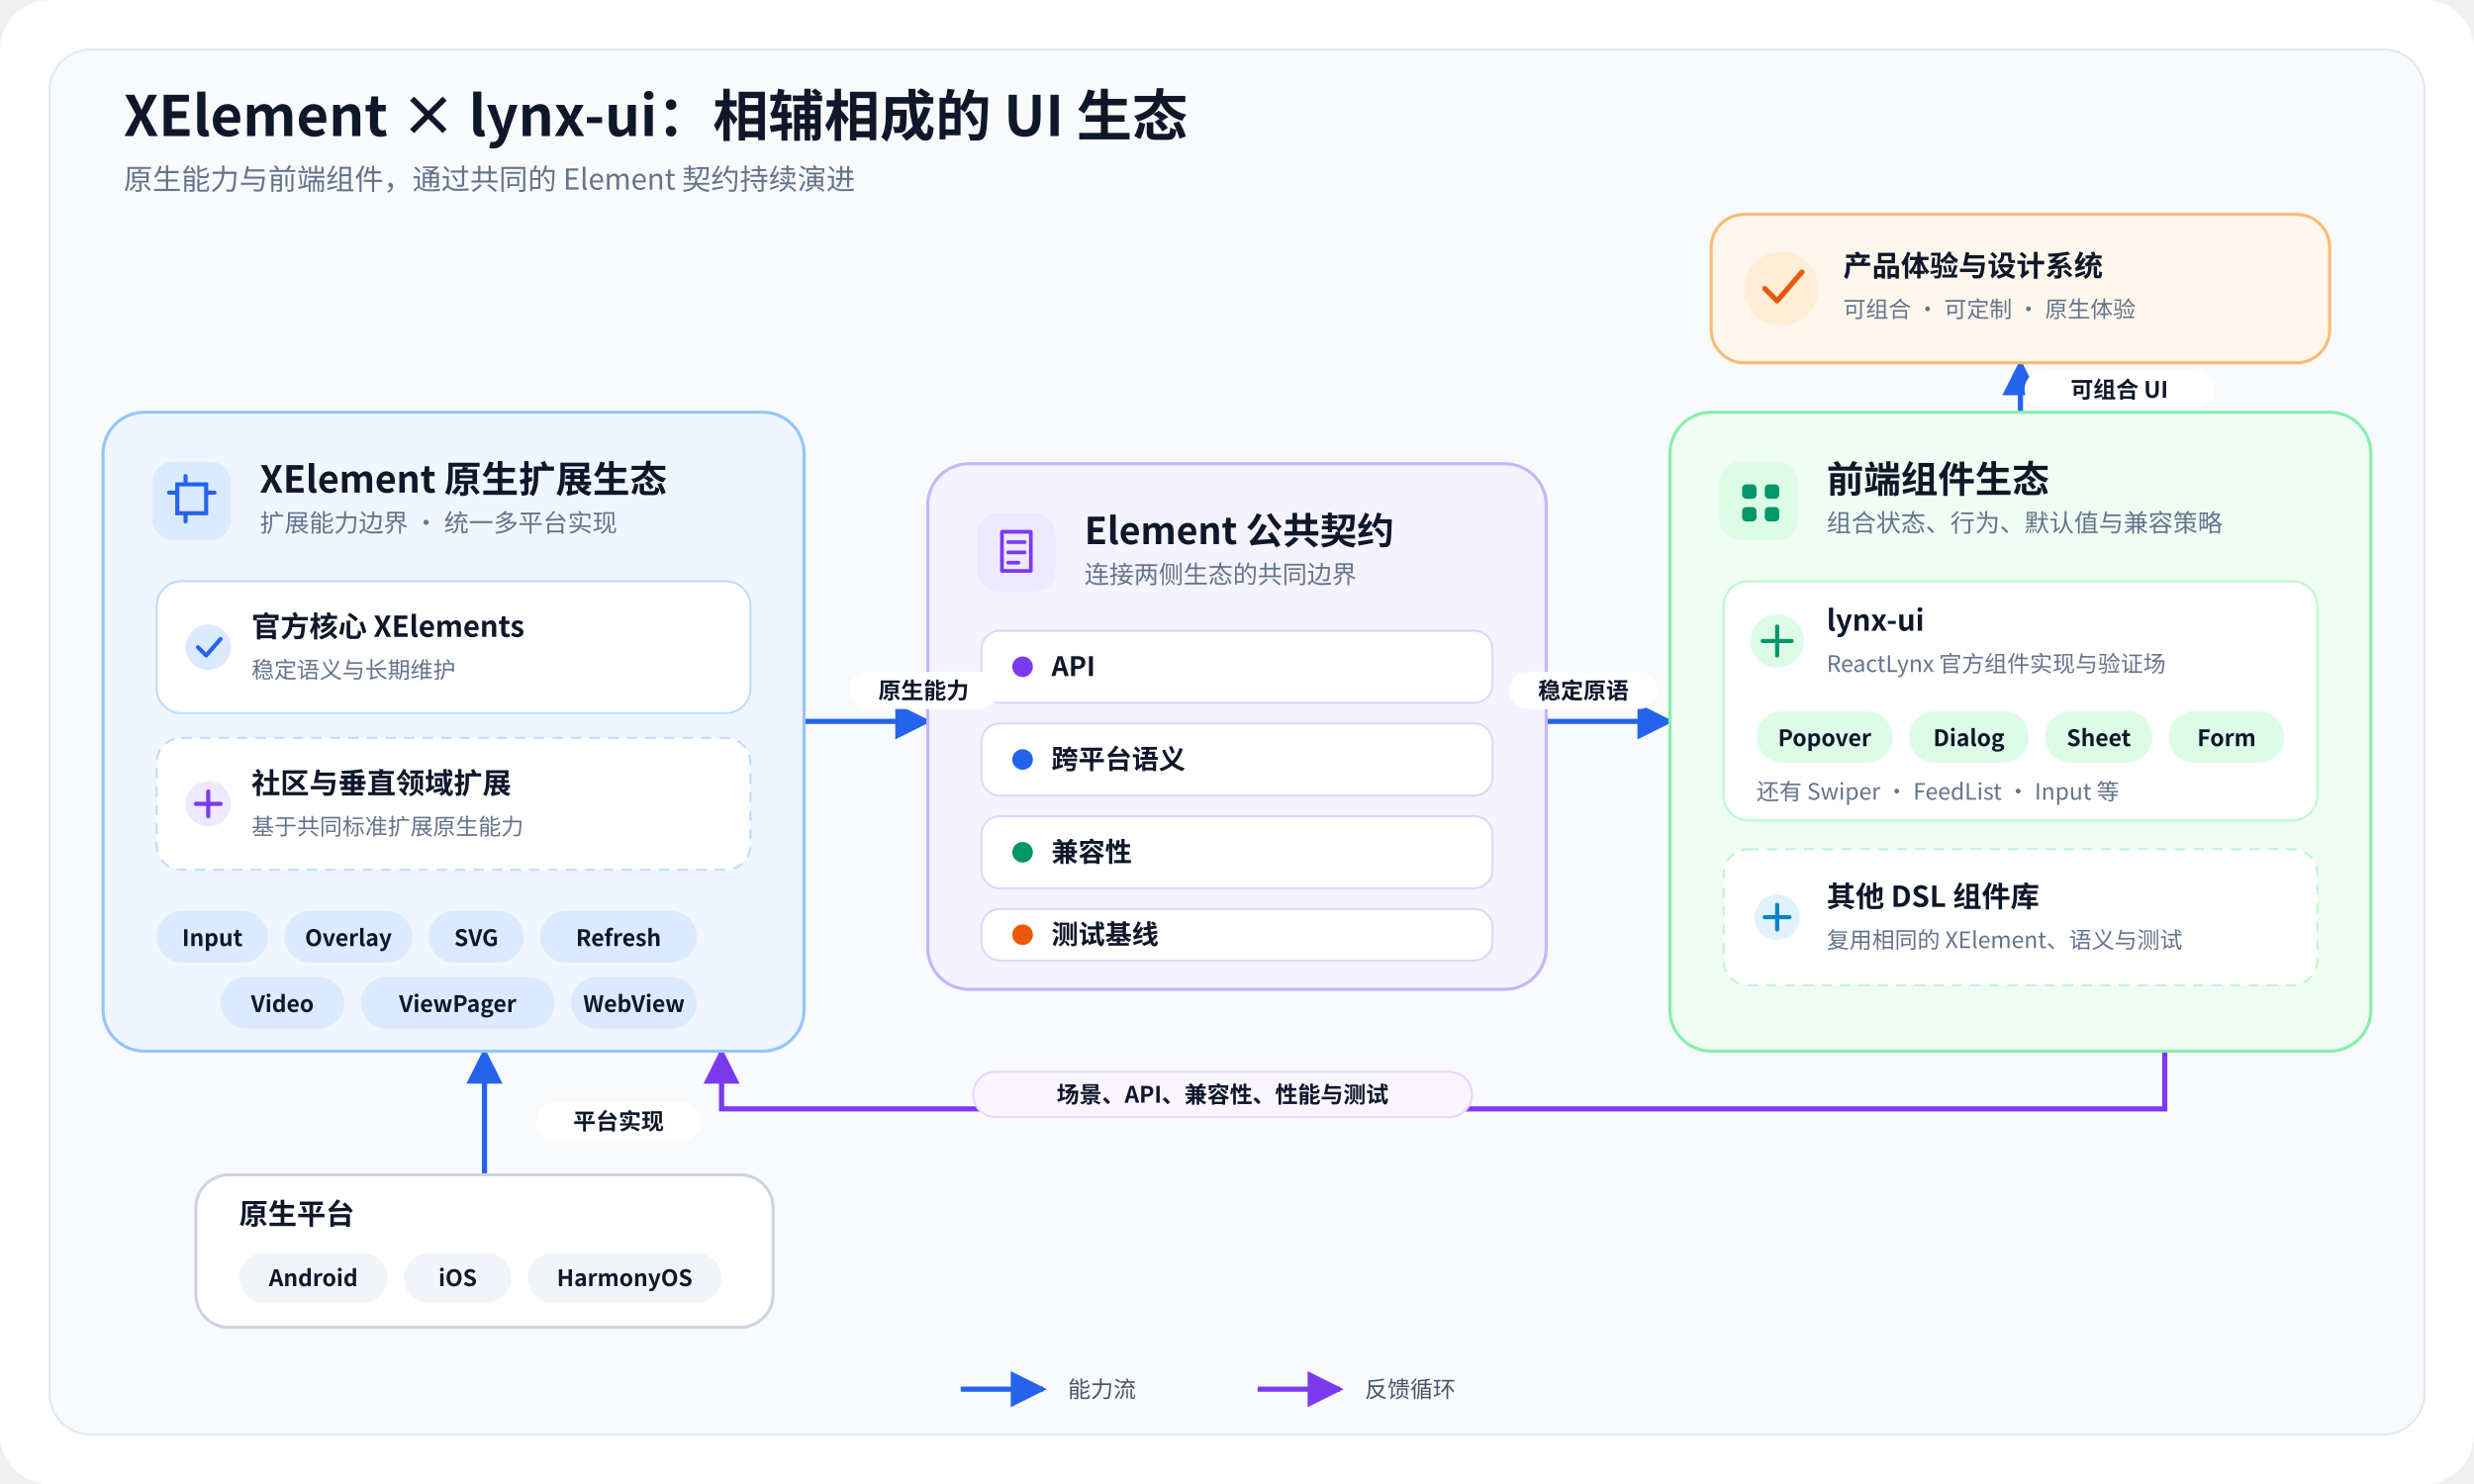
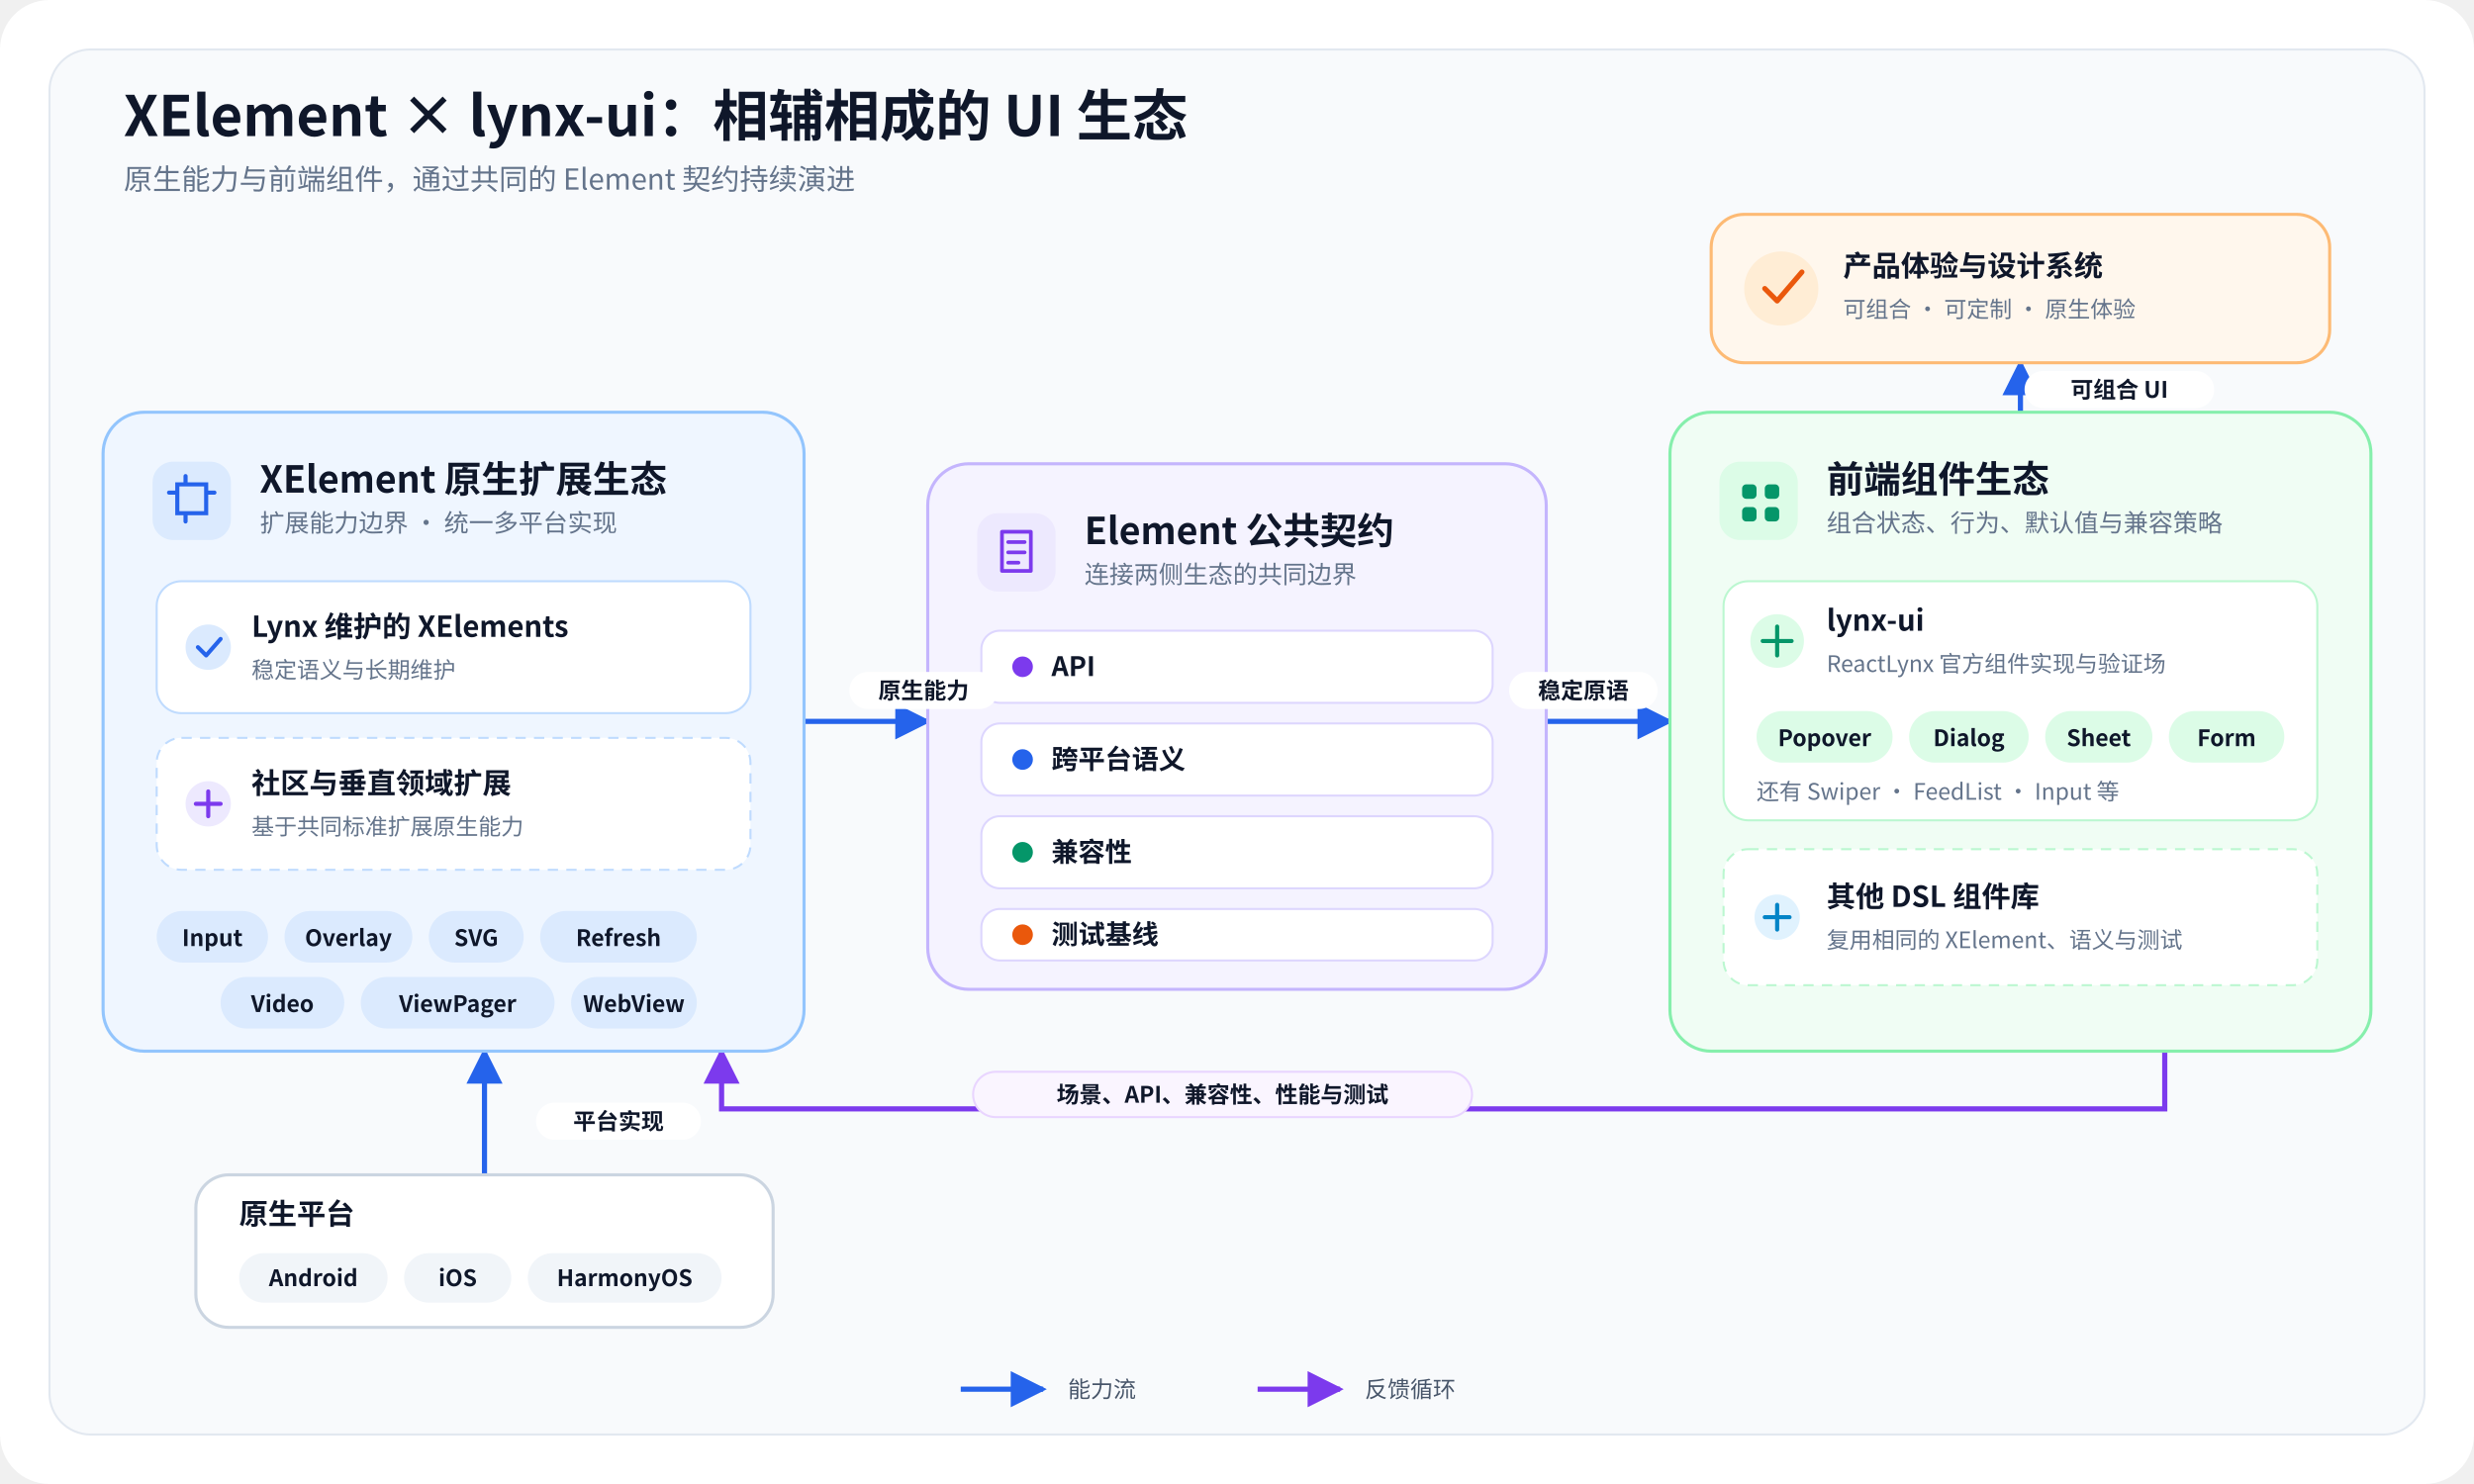
<svg xmlns="http://www.w3.org/2000/svg" width="1200" height="720" viewBox="0 0 1200 720" role="img" aria-labelledby="title desc">
  <defs>
    <marker id="arrow-blue" viewBox="0 0 10 10" refX="9" refY="5" markerWidth="10" markerHeight="7" orient="auto-start-reverse">
      <path d="M 0 0 L 10 5 L 0 10 z" fill="#2563eb" />
    </marker>
    <marker id="arrow-purple" viewBox="0 0 10 10" refX="9" refY="5" markerWidth="10" markerHeight="7" orient="auto-start-reverse">
      <path d="M 0 0 L 10 5 L 0 10 z" fill="#7c3aed" />
    </marker>
    <style>
      text { font-family: "PingFang SC", "Noto Sans CJK SC", "Microsoft YaHei", ui-sans-serif, sans-serif; fill: #0f172a; }
      .title { font-size: 27px; font-weight: 700; }
      .subtitle { font-size: 14px; fill: #64748b; }
      .group-title { font-size: 18px; font-weight: 700; }
      .group-subtitle { font-size: 12px; fill: #64748b; }
      .panel-title { font-size: 14px; font-weight: 700; }
      .panel-subtitle { font-size: 11px; fill: #64748b; }
      .chip { font-size: 11px; font-weight: 600; }
      .contract-label { font-size: 13px; font-weight: 600; }
      .arrow-label { font-size: 11px; font-weight: 600; }
      .legend { font-size: 11px; fill: #475569; }
    </style>
  </defs>
  <rect width="1200" height="720" rx="24" fill="#ffffff" />
  <rect x="24" y="24" width="1152" height="672" rx="20" fill="#f8fafc" stroke="#e2e8f0" />
  <text x="60" y="66" class="title">XElement × lynx-ui：相辅相成的 UI 生态</text>
  <text x="60" y="92" class="subtitle">原生能力与前端组件，通过共同的 Element 契约持续演进</text>
  <path d="M 390 350 H 450" fill="none" stroke="#2563eb" stroke-width="2.5" marker-end="url(#arrow-blue)" />
  <path d="M 750 350 H 810" fill="none" stroke="#2563eb" stroke-width="2.5" marker-end="url(#arrow-blue)" />
  <path d="M 235 570 V 510" fill="none" stroke="#2563eb" stroke-width="2.5" marker-end="url(#arrow-blue)" />
  <path d="M 980 200 V 176" fill="none" stroke="#2563eb" stroke-width="2.5" marker-end="url(#arrow-blue)" />
  <path d="M 1050 510 V 538 H 350 V 510" fill="none" stroke="#7c3aed" stroke-width="2.5" marker-end="url(#arrow-purple)" />
  <rect x="830" y="104" width="300" height="72" rx="16" fill="#fff7ed" stroke="#fdba74" stroke-width="1.5" />
  <circle cx="864" cy="140" r="18" fill="#ffedd5" />
  <path d="M 856 140 l6 6 12-14" fill="none" stroke="#ea580c" stroke-width="2.5" stroke-linecap="round" stroke-linejoin="round" />
  <text x="894" y="134" class="panel-title">产品体验与设计系统</text>
  <text x="894" y="154" class="panel-subtitle">可组合 · 可定制 · 原生体验</text>
  <rect x="50" y="200" width="340" height="310" rx="20" fill="#eff6ff" stroke="#93c5fd" stroke-width="1.5" />
  <rect x="74" y="224" width="38" height="38" rx="10" fill="#dbeafe" />
  <path d="M 86 235 h14 v14 h-14 z M 90 231 v4 M 90 249 v4 M 82 239 h4 M 100 239 h4" fill="none" stroke="#2563eb" stroke-width="2" stroke-linecap="round" />
  <text x="126" y="239" class="group-title">XElement 原生扩展生态</text>
  <text x="126" y="258" class="group-subtitle">扩展能力边界 · 统一多平台实现</text>
  <rect x="76" y="282" width="288" height="64" rx="12" fill="#ffffff" stroke="#bfdbfe" />
  <circle cx="101" cy="314" r="11" fill="#dbeafe" />
  <path d="M 96 314 l4 4 7-8" fill="none" stroke="#2563eb" stroke-width="2" stroke-linecap="round" stroke-linejoin="round" />
-   <text x="122" y="309" class="panel-title">官方核心 XElements</text>
+   <text x="122" y="309" class="panel-title">Lynx 维护的 XElements</text>
  <text x="122" y="329" class="panel-subtitle">稳定语义与长期维护</text>
  <rect x="76" y="358" width="288" height="64" rx="12" fill="#ffffff" stroke="#bfdbfe" stroke-dasharray="5 4" />
  <circle cx="101" cy="390" r="11" fill="#ede9fe" />
  <path d="M 95 390 h12 M 101 384 v12" fill="none" stroke="#7c3aed" stroke-width="2" stroke-linecap="round" />
  <text x="122" y="385" class="panel-title">社区与垂直领域扩展</text>
  <text x="122" y="405" class="panel-subtitle">基于共同标准扩展原生能力</text>
  <rect x="76" y="442" width="54" height="25" rx="12.5" fill="#dbeafe" />
  <text x="103" y="459" text-anchor="middle" class="chip" fill="#1d4ed8">Input</text>
  <rect x="138" y="442" width="62" height="25" rx="12.5" fill="#dbeafe" />
  <text x="169" y="459" text-anchor="middle" class="chip" fill="#1d4ed8">Overlay</text>
  <rect x="208" y="442" width="46" height="25" rx="12.5" fill="#dbeafe" />
  <text x="231" y="459" text-anchor="middle" class="chip" fill="#1d4ed8">SVG</text>
  <rect x="262" y="442" width="76" height="25" rx="12.5" fill="#dbeafe" />
  <text x="300" y="459" text-anchor="middle" class="chip" fill="#1d4ed8">Refresh</text>
  <rect x="107" y="474" width="60" height="25" rx="12.5" fill="#dbeafe" />
  <text x="137" y="491" text-anchor="middle" class="chip" fill="#1d4ed8">Video</text>
  <rect x="175" y="474" width="94" height="25" rx="12.5" fill="#dbeafe" />
  <text x="222" y="491" text-anchor="middle" class="chip" fill="#1d4ed8">ViewPager</text>
  <rect x="277" y="474" width="61" height="25" rx="12.5" fill="#dbeafe" />
  <text x="307.5" y="491" text-anchor="middle" class="chip" fill="#1d4ed8">WebView</text>
  <rect x="450" y="225" width="300" height="255" rx="20" fill="#f5f3ff" stroke="#c4b5fd" stroke-width="1.5" />
  <rect x="474" y="249" width="38" height="38" rx="10" fill="#ede9fe" />
  <path d="M 486 258 h14 v19 h-14 z M 489 263 h8 M 489 268 h8 M 489 273 h5" fill="none" stroke="#7c3aed" stroke-width="1.8" stroke-linecap="round" stroke-linejoin="round" />
  <text x="526" y="264" class="group-title">Element 公共契约</text>
  <text x="526" y="283" class="group-subtitle">连接两侧生态的共同边界</text>
  <rect x="476" y="306" width="248" height="35" rx="9" fill="#ffffff" stroke="#ddd6fe" />
  <circle cx="496" cy="323.5" r="5" fill="#7c3aed" />
  <text x="510" y="328" class="contract-label">API</text>
  <rect x="476" y="351" width="248" height="35" rx="9" fill="#ffffff" stroke="#ddd6fe" />
  <circle cx="496" cy="368.5" r="5" fill="#2563eb" />
  <text x="510" y="373" class="contract-label">跨平台语义</text>
  <rect x="476" y="396" width="248" height="35" rx="9" fill="#ffffff" stroke="#ddd6fe" />
  <circle cx="496" cy="413.5" r="5" fill="#059669" />
  <text x="510" y="418" class="contract-label">兼容性</text>
  <rect x="476" y="441" width="248" height="25" rx="9" fill="#ffffff" stroke="#ddd6fe" />
  <circle cx="496" cy="453.5" r="5" fill="#ea580c" />
  <text x="510" y="458" class="contract-label">测试基线</text>
  <rect x="810" y="200" width="340" height="310" rx="20" fill="#f0fdf4" stroke="#86efac" stroke-width="1.5" />
  <rect x="834" y="224" width="38" height="38" rx="10" fill="#dcfce7" />
  <rect x="845" y="235" width="7" height="7" rx="2" fill="#059669" />
  <rect x="856" y="235" width="7" height="7" rx="2" fill="#059669" />
  <rect x="845" y="246" width="7" height="7" rx="2" fill="#059669" />
  <rect x="856" y="246" width="7" height="7" rx="2" fill="#059669" />
  <text x="886" y="239" class="group-title">前端组件生态</text>
  <text x="886" y="258" class="group-subtitle">组合状态、行为、默认值与兼容策略</text>
  <rect x="836" y="282" width="288" height="116" rx="12" fill="#ffffff" stroke="#bbf7d0" />
  <circle cx="862" cy="311" r="13" fill="#dcfce7" />
  <path d="M 855 311 h14 M 862 304 v14" fill="none" stroke="#059669" stroke-width="2" stroke-linecap="round" />
  <text x="886" y="306" class="panel-title">lynx-ui</text>
  <text x="886" y="326" class="panel-subtitle">ReactLynx 官方组件实现与验证场</text>
  <rect x="852" y="345" width="66" height="25" rx="12.5" fill="#dcfce7" />
  <text x="885" y="362" text-anchor="middle" class="chip" fill="#047857">Popover</text>
  <rect x="926" y="345" width="58" height="25" rx="12.5" fill="#dcfce7" />
  <text x="955" y="362" text-anchor="middle" class="chip" fill="#047857">Dialog</text>
  <rect x="992" y="345" width="52" height="25" rx="12.5" fill="#dcfce7" />
  <text x="1018" y="362" text-anchor="middle" class="chip" fill="#047857">Sheet</text>
  <rect x="1052" y="345" width="56" height="25" rx="12.5" fill="#dcfce7" />
  <text x="1080" y="362" text-anchor="middle" class="chip" fill="#047857">Form</text>
  <text x="852" y="388" class="panel-subtitle">还有 Swiper · FeedList · Input 等</text>
  <rect x="836" y="412" width="288" height="66" rx="12" fill="#ffffff" stroke="#bbf7d0" stroke-dasharray="5 4" />
  <circle cx="862" cy="445" r="11" fill="#e0f2fe" />
  <path d="M 856 445 h12 M 862 439 v12" fill="none" stroke="#0284c7" stroke-width="2" stroke-linecap="round" />
  <text x="886" y="440" class="panel-title">其他 DSL 组件库</text>
  <text x="886" y="460" class="panel-subtitle">复用相同的 XElement、语义与测试</text>
  <rect x="95" y="570" width="280" height="74" rx="16" fill="#ffffff" stroke="#cbd5e1" stroke-width="1.5" />
  <text x="116" y="594" class="panel-title">原生平台</text>
  <rect x="116" y="608" width="72" height="24" rx="12" fill="#f1f5f9" />
  <text x="152" y="624" text-anchor="middle" class="chip">Android</text>
  <rect x="196" y="608" width="52" height="24" rx="12" fill="#f1f5f9" />
  <text x="222" y="624" text-anchor="middle" class="chip">iOS</text>
  <rect x="256" y="608" width="94" height="24" rx="12" fill="#f1f5f9" />
  <text x="303" y="624" text-anchor="middle" class="chip">HarmonyOS</text>
  <rect x="412" y="326" width="72" height="18" rx="9" fill="#ffffff" />
  <text x="448" y="339" text-anchor="middle" class="arrow-label" fill="#2563eb">原生能力</text>
  <rect x="732" y="326" width="72" height="18" rx="9" fill="#ffffff" />
  <text x="768" y="339" text-anchor="middle" class="arrow-label" fill="#2563eb">稳定原语</text>
  <rect x="260" y="535" width="80" height="18" rx="9" fill="#ffffff" />
  <text x="300" y="548" text-anchor="middle" class="arrow-label" fill="#2563eb">平台实现</text>
  <rect x="982" y="180" width="92" height="18" rx="9" fill="#ffffff" />
  <text x="1028" y="193" text-anchor="middle" class="arrow-label" fill="#2563eb">可组合 UI</text>
  <rect x="472" y="520" width="242" height="22" rx="11" fill="#faf5ff" stroke="#e9d5ff" />
  <text x="593" y="535" text-anchor="middle" class="arrow-label" fill="#7c3aed">场景、API、兼容性、性能与测试</text>
  <line x1="466" y1="674" x2="506" y2="674" stroke="#2563eb" stroke-width="2.5" marker-end="url(#arrow-blue)" />
  <text x="518" y="678" class="legend">能力流</text>
  <line x1="610" y1="674" x2="650" y2="674" stroke="#7c3aed" stroke-width="2.5" marker-end="url(#arrow-purple)" />
  <text x="662" y="678" class="legend">反馈循环</text>
</svg>
